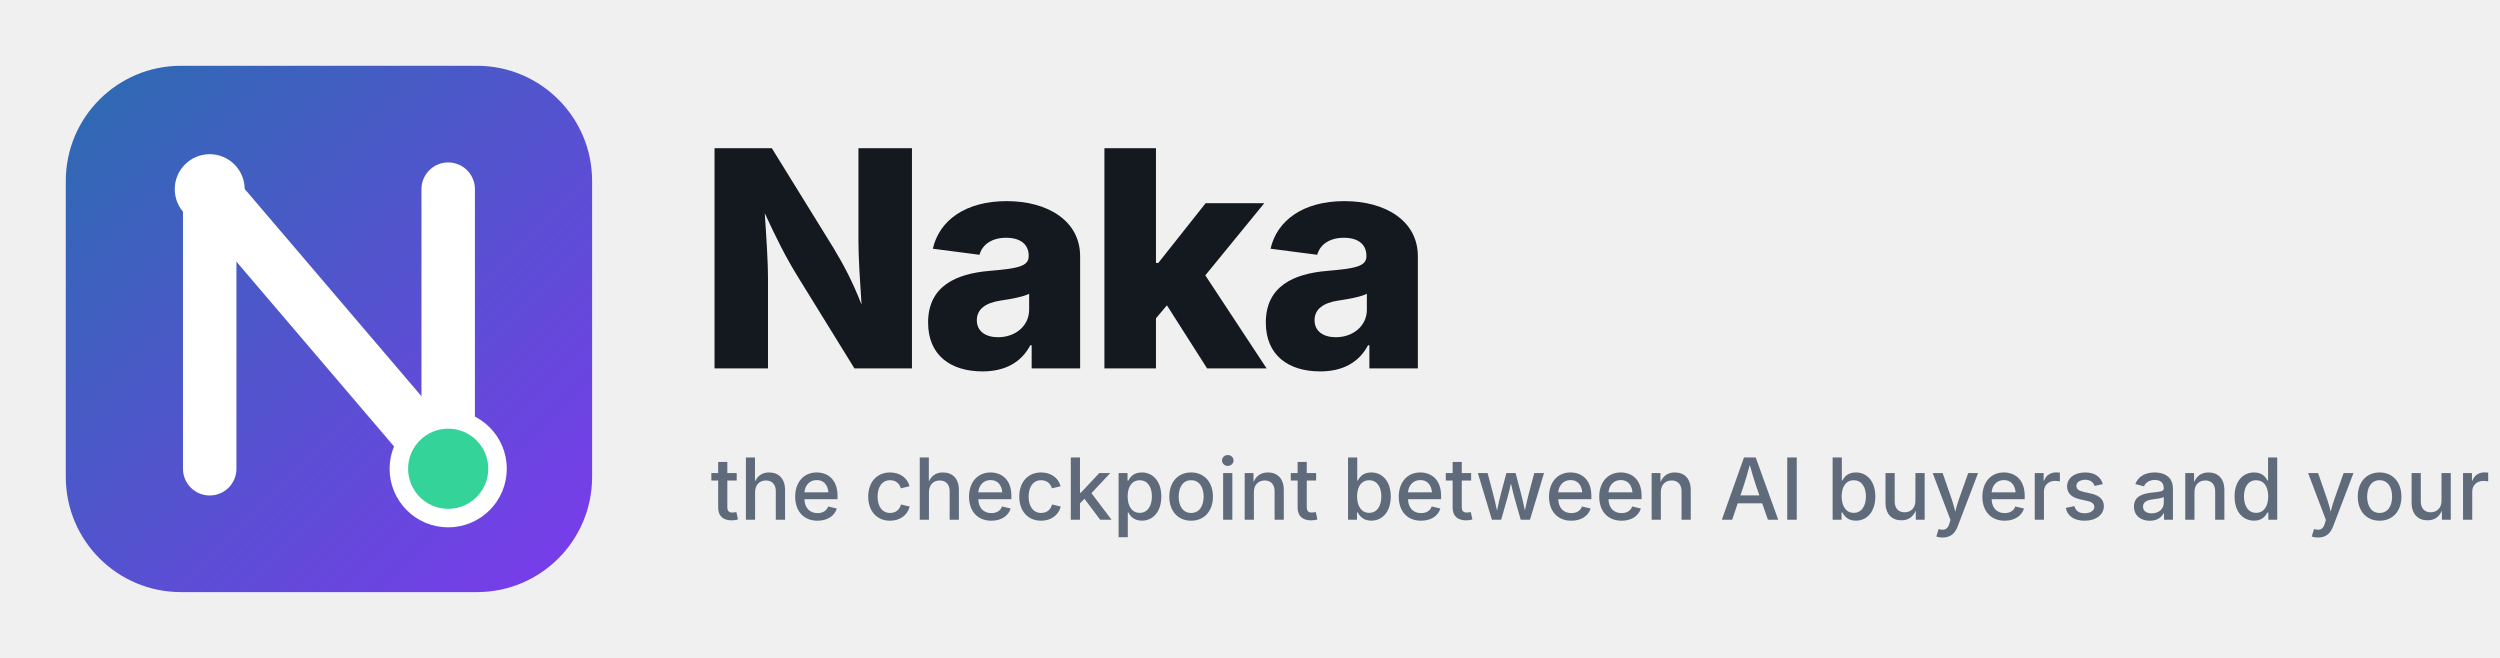
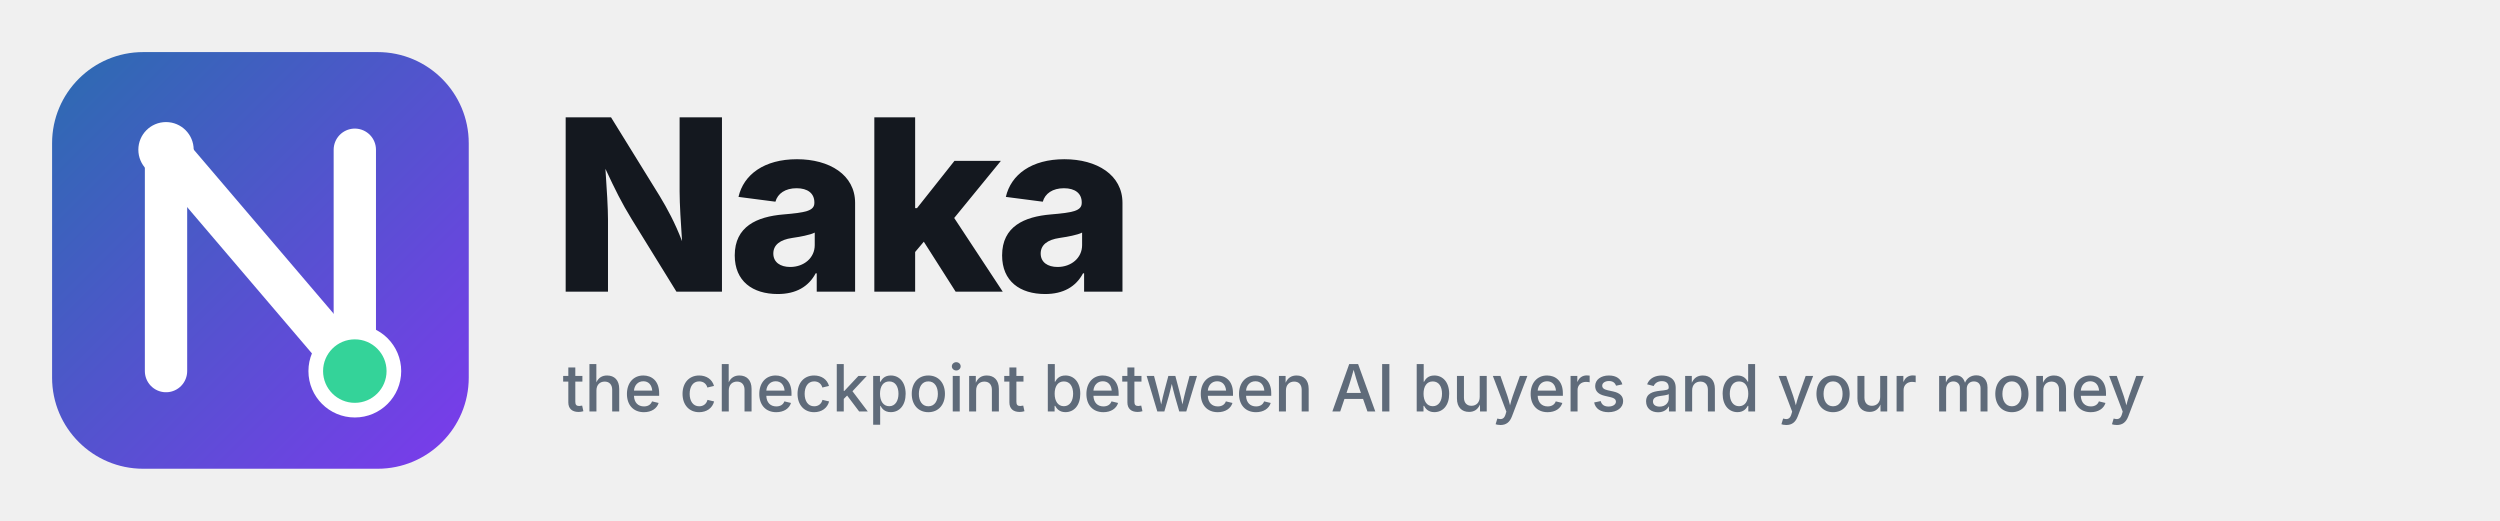
- <svg xmlns="http://www.w3.org/2000/svg" viewBox="0 0 760 200" role="img" aria-label="Naka, merchant storefront for AI buyers">
+ <svg xmlns="http://www.w3.org/2000/svg" viewBox="0 0 960 200" role="img" aria-label="Naka, merchant storefront for AI buyers">
  <defs>
    <linearGradient id="nkg" x1="0" y1="0" x2="1" y2="1">
      <stop offset="0" stop-color="#2b6cb0" />
      <stop offset="1" stop-color="#7c3aed" />
    </linearGradient>
  </defs>
  <g transform="translate(20 20) scale(0.625)">
    <rect width="256" height="256" rx="56" fill="url(#nkg)" />
    <g fill="none" stroke="#fff" stroke-width="26" stroke-linecap="round" stroke-linejoin="round">
      <path d="M70 196V60" />
      <path d="M186 196V60" />
      <path d="M70 60l116 136" />
    </g>
    <circle cx="70" cy="60" r="17" fill="#fff" />
    <circle cx="186" cy="196" r="24" fill="#34d399" stroke="#fff" stroke-width="9" />
  </g>
  <text x="212" y="112" font-family="Inter, 'Segoe UI', system-ui, -apple-system, Roboto, sans-serif" font-weight="800" font-size="92" letter-spacing="-3" fill="#14181f">Naka</text>
-   <text x="216" y="158" font-family="Inter, 'Segoe UI', system-ui, -apple-system, Roboto, sans-serif" font-weight="500" font-size="26" fill="#5f6b7a">the checkpoint between AI buyers and your money</text>
+   <text x="216" y="158" font-family="Inter, 'Segoe UI', system-ui, -apple-system, Roboto, sans-serif" font-weight="500" font-size="25" fill="#5f6b7a">the checkpoint between AI buyers and your money</text>
</svg>
